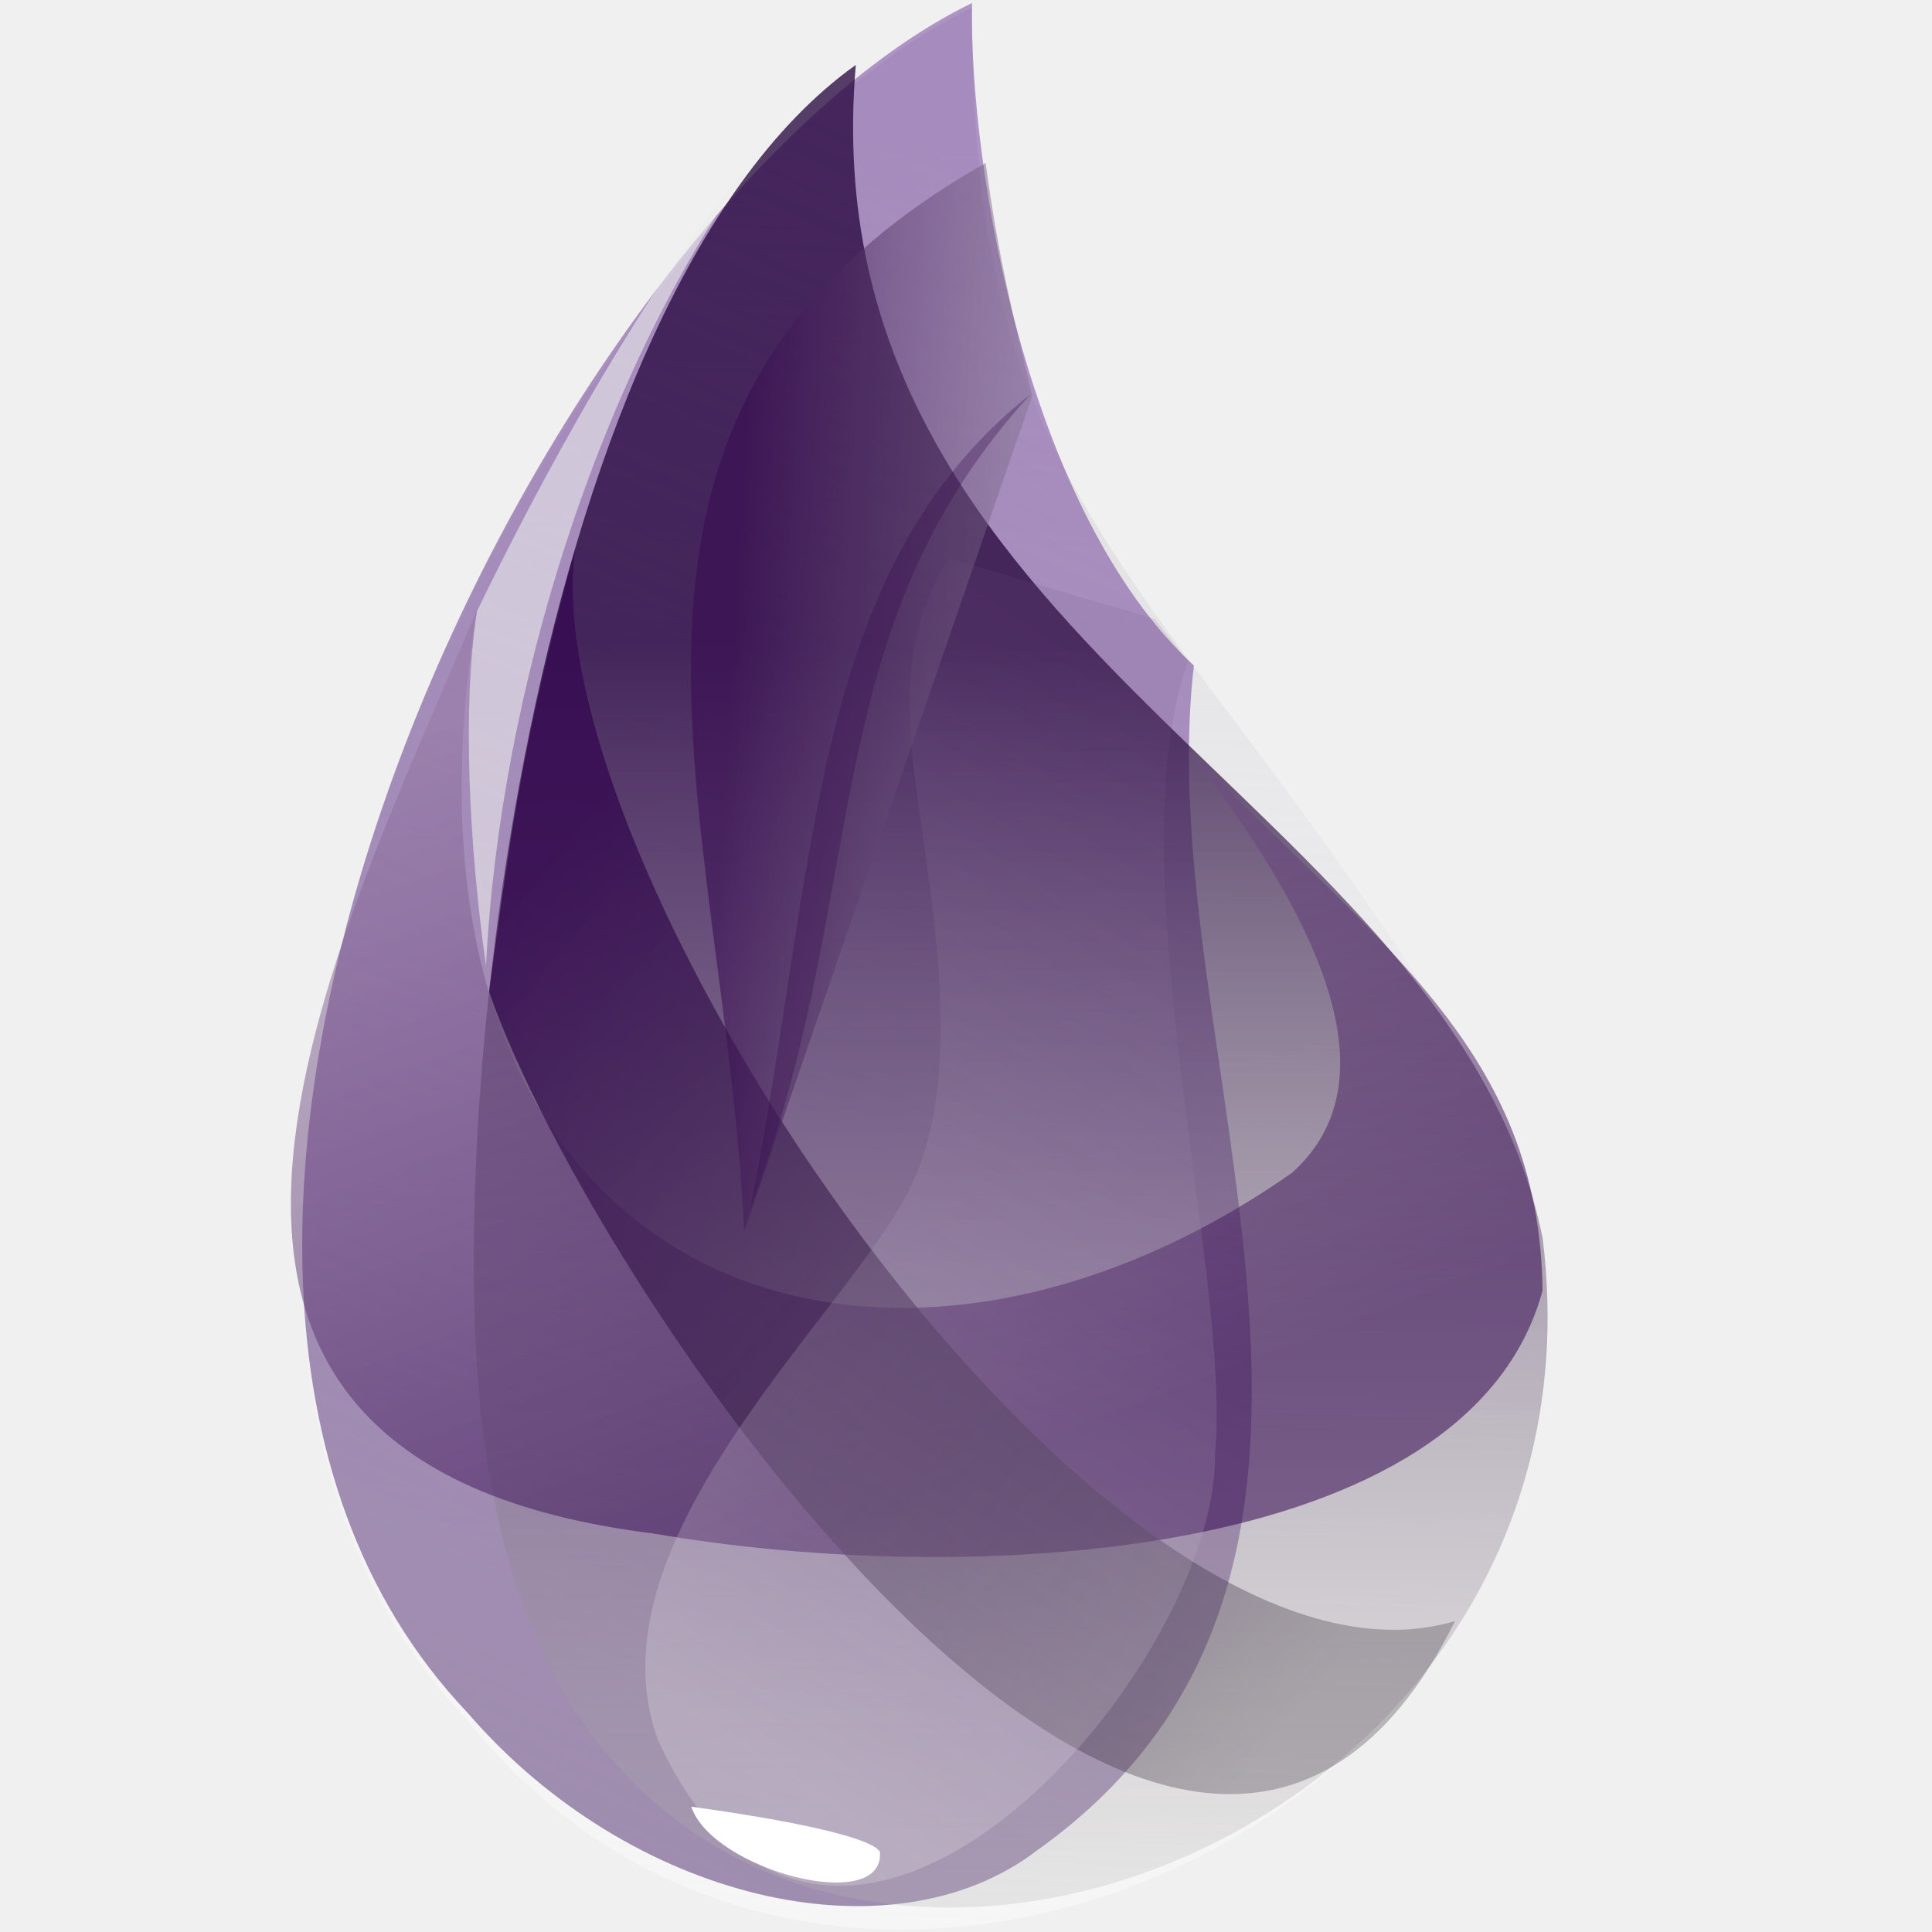
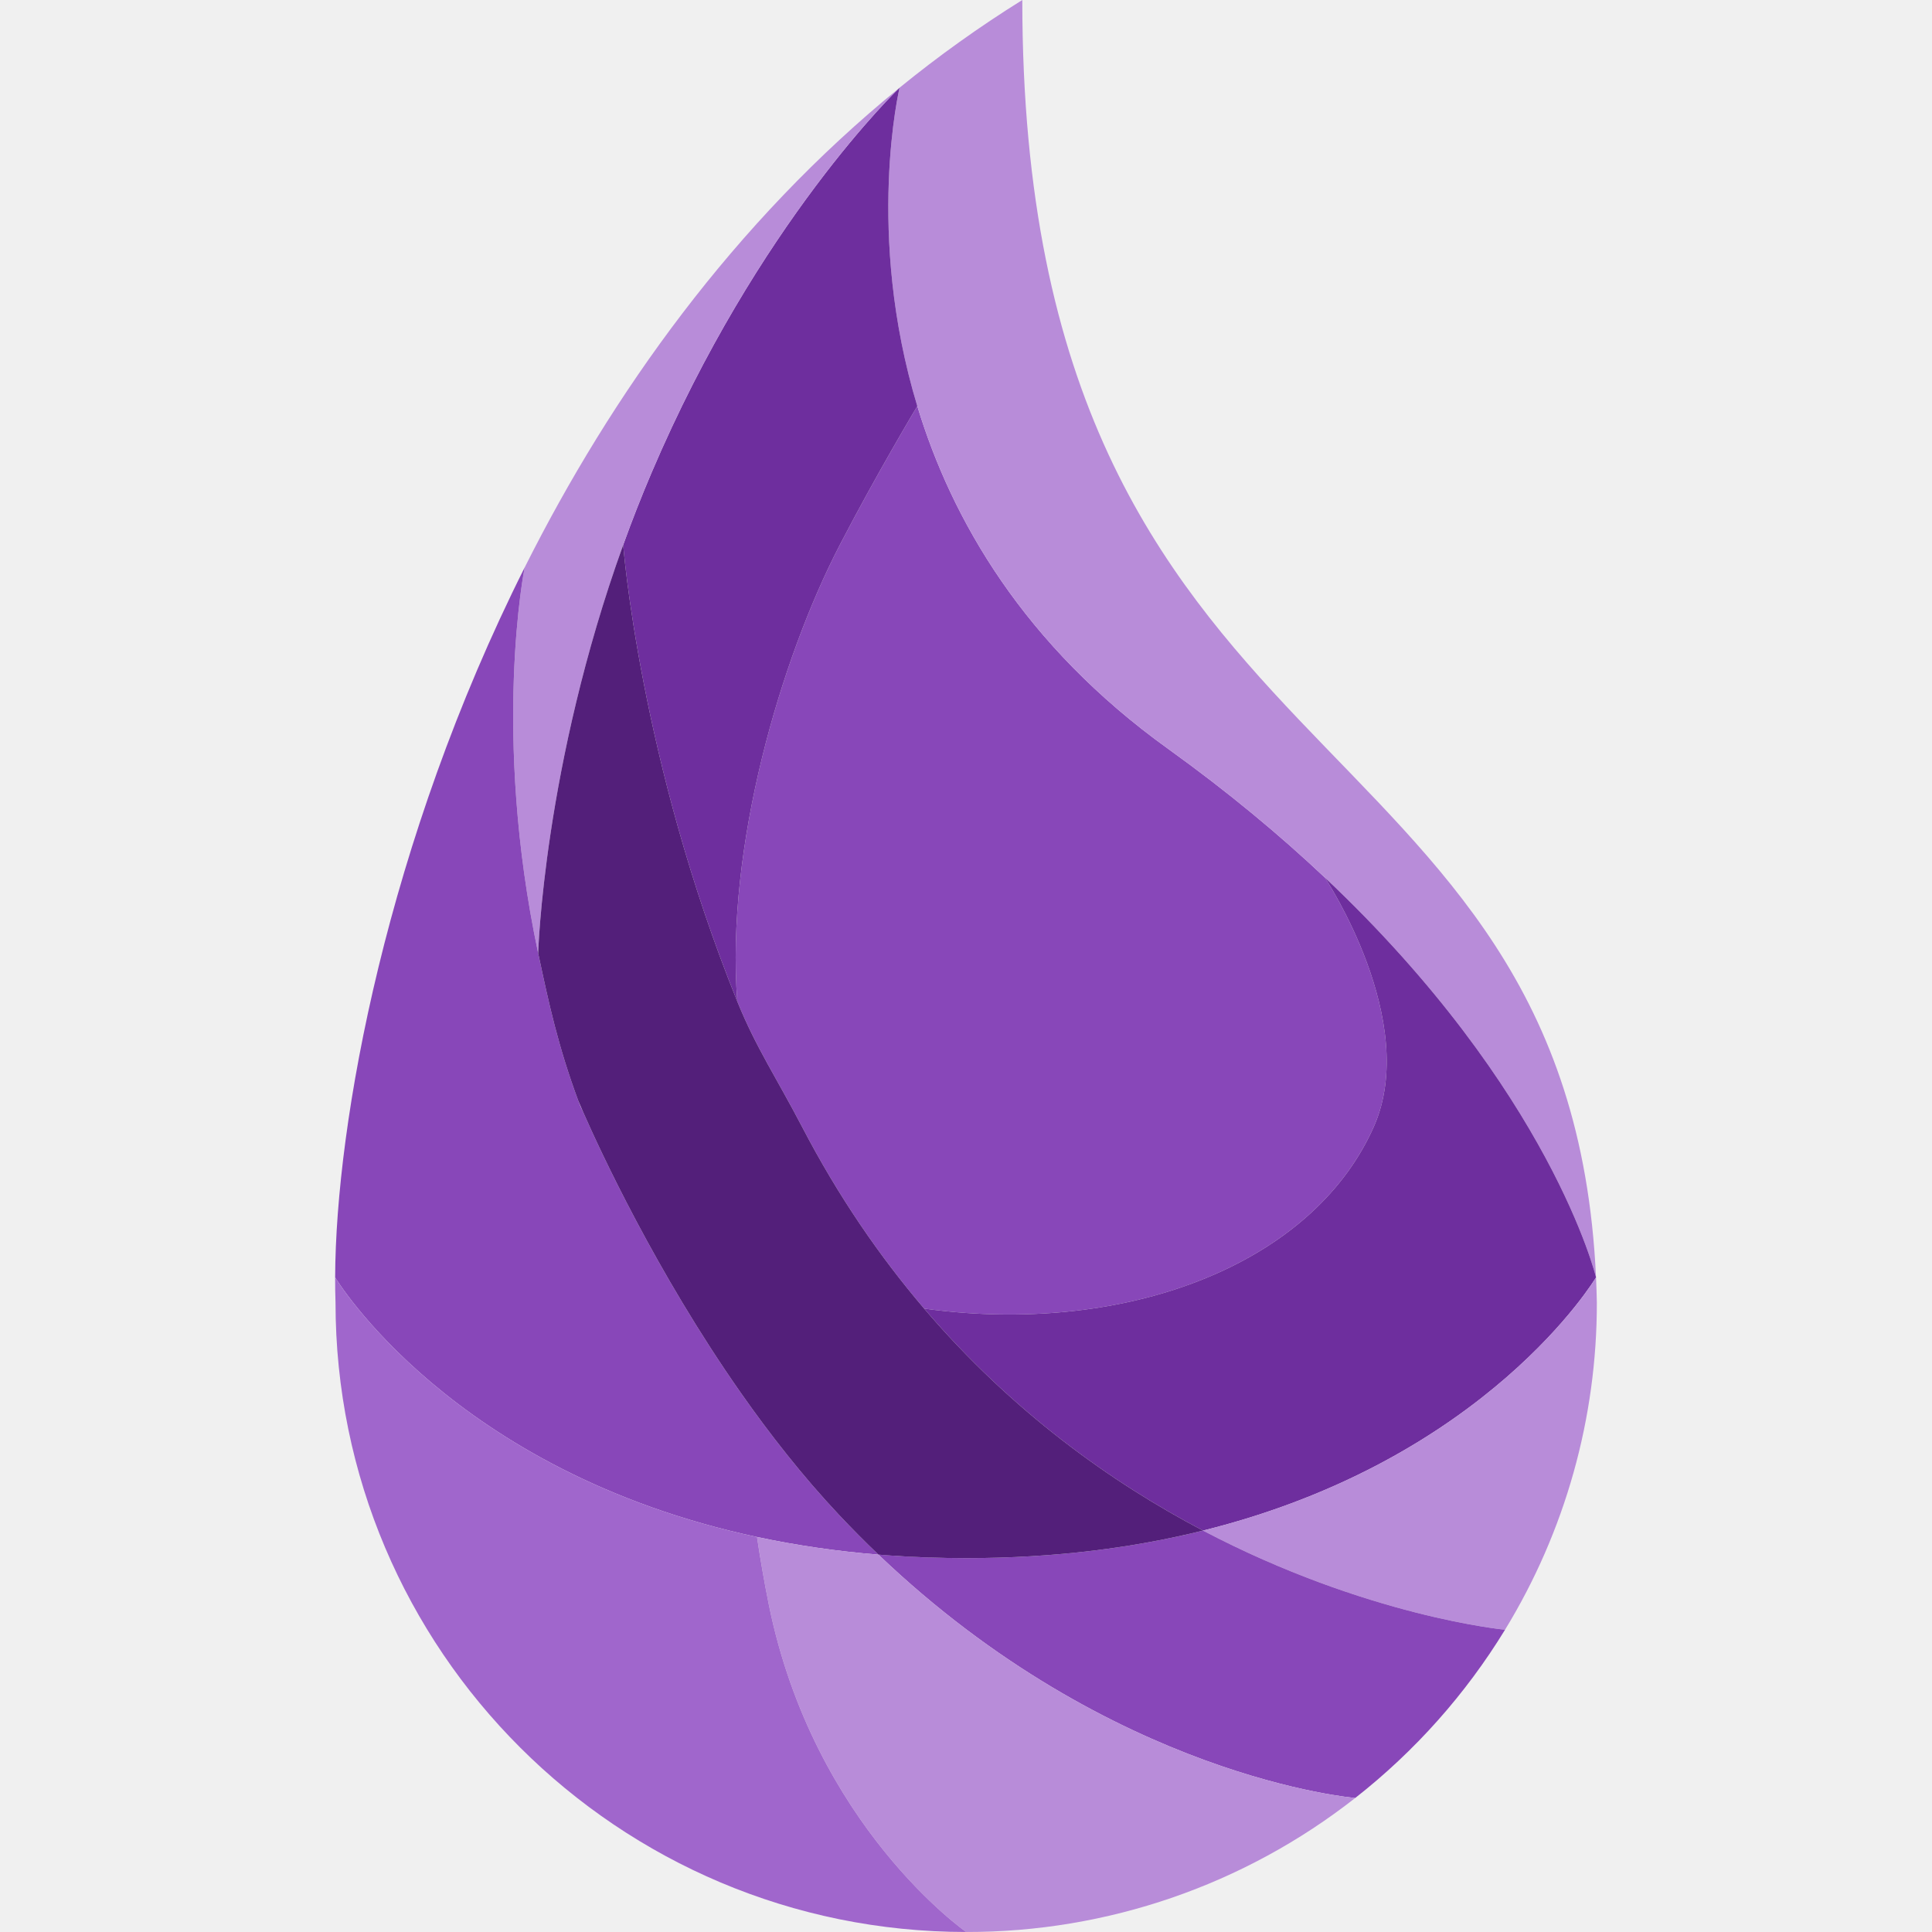
<svg xmlns="http://www.w3.org/2000/svg" viewBox="0 0 128 128">
-   <linearGradient id="di-elixir-a" x1="835.592" x2="821.211" y1="-36.546" y2="553.414" gradientTransform="matrix(.1297 0 0 .2 -46.03 17.198)" gradientUnits="userSpaceOnUse">
-     <stop offset="0" stop-color="#d9d8dc" />
-     <stop offset="1" stop-color="#fff" stop-opacity=".385" />
-   </linearGradient>
-   <path fill="url(#di-elixir-a)" fill-rule="evenodd" d="M64.4.5C36.7 13.9 1.9 83.4 30.9 113.9c26.8 33.5 85.4 1.3 68.4-40.5-21.5-36-35-37.9-34.9-72.9" clip-rule="evenodd" />
-   <linearGradient id="di-elixir-b" x1="942.357" x2="824.692" y1="-40.593" y2="472.243" gradientTransform="matrix(.1142 0 0 .2271 -47.053 17.229)" gradientUnits="userSpaceOnUse">
-     <stop offset="0" stop-color="#8d67af" stop-opacity=".672" />
-     <stop offset="1" stop-color="#9f8daf" />
-   </linearGradient>
-   <path fill="url(#di-elixir-b)" fill-rule="evenodd" d="M64.4.2C36.8 13.6 1.9 82.9 31 113.5c10.7 12.4 28 16.5 37.7 9.1 26.4-18.8 7.4-53.1 10.4-78.5C68.1 33.9 64.2 11.3 64.4.2" clip-rule="evenodd" />
-   <linearGradient id="di-elixir-c" x1="924.646" x2="924.646" y1="120.513" y2="505.851" gradientTransform="matrix(.1227 0 0 .2115 -46.493 17.206)" gradientUnits="userSpaceOnUse">
-     <stop offset="0" stop-color="#26053d" stop-opacity=".762" />
-     <stop offset="1" stop-color="#b7b4b4" stop-opacity=".278" />
-   </linearGradient>
-   <path fill="url(#di-elixir-c)" fill-rule="evenodd" d="M56.7 4.3c-22.3 15.9-28.2 75-24.1 94.2 8.2 48.1 75.2 28.3 69.6-16.5-6-29.2-48.8-39.2-45.5-77.7" clip-rule="evenodd" />
-   <linearGradient id="di-elixir-d" x1="428.034" x2="607.325" y1="198.448" y2="559.255" gradientTransform="matrix(.1848 0 0 .1404 -42.394 17.138)" gradientUnits="userSpaceOnUse">
-     <stop offset="0" stop-color="#91739f" stop-opacity=".46" />
-     <stop offset="1" stop-color="#32054f" stop-opacity=".54" />
-   </linearGradient>
-   <path fill="url(#di-elixir-d)" fill-rule="evenodd" d="M78.8 49.8c10.4 13.4 12.7 22.6 6.8 27.9-27.7 19.4-61.3 7.4-54-37.3C22.1 63 4.5 96.8 43.3 101.6c20.8 3.6 54 2 58.9-16.1-.2-15.9-10.8-22.9-23.4-35.7" clip-rule="evenodd" />
-   <linearGradient id="di-elixir-e" x1="907.895" x2="590.242" y1="540.636" y2="201.281" gradientTransform="matrix(.1418 0 0 .1829 -45.23 17.18)" gradientUnits="userSpaceOnUse">
-     <stop offset="0" stop-color="#463d49" stop-opacity=".331" />
-     <stop offset="1" stop-color="#340a50" stop-opacity=".821" />
-   </linearGradient>
-   <path fill="url(#di-elixir-e)" fill-rule="evenodd" d="M38.1 36.4c-2.9 21.2 35.1 77.9 58.3 71-17.7 35.6-56.9-21.2-64-41.7 1.5-11 2.2-16.4 5.7-29.3" clip-rule="evenodd" />
-   <linearGradient id="di-elixir-f" x1="1102.297" x2="1008.071" y1="100.542" y2="431.648" gradientTransform="matrix(.106 0 0 .2448 -47.595 17.242)" gradientUnits="userSpaceOnUse">
-     <stop offset="0" stop-color="#715383" stop-opacity=".145" />
-     <stop offset="1" stop-color="#f4f4f4" stop-opacity=".234" />
-   </linearGradient>
-   <path fill="url(#di-elixir-f)" fill-rule="evenodd" d="M60.4 49.7c.8 7.9 3.9 20.5 0 28.8S38.7 102 43.6 115.3c11.4 24.8 37.1-4.4 36.9-19 1.1-11.8-6.6-38.7-1.8-52.5L76.5 41l-13.6-4c-2.2 3.2-3 7.5-2.5 12.7" clip-rule="evenodd" />
-   <linearGradient id="di-elixir-g" x1="1354.664" x2="1059.233" y1="140.06" y2="84.466" gradientTransform="matrix(.09173 0 0 .2828 -48.536 17.28)" gradientUnits="userSpaceOnUse">
-     <stop offset="0" stop-color="#a5a1a8" stop-opacity=".356" />
-     <stop offset="1" stop-color="#370c50" stop-opacity=".582" />
-   </linearGradient>
-   <path fill="url(#di-elixir-g)" fill-rule="evenodd" d="M65.3 10.8C36 27.4 48 53.4 49.3 81.6l19.1-55.4c-1.4-5.7-2.3-9.5-3.1-15.4" clip-rule="evenodd" />
-   <path fill="#330a4c" fill-opacity=".316" fill-rule="evenodd" d="M68.3 26.1c-14.8 11.7-14.1 31.3-18.6 54 8.1-21.3 4.1-38.2 18.6-54" clip-rule="evenodd" />
-   <path fill="#fff" fill-rule="evenodd" d="M45.8 119.7c8 1.1 12.1 2.2 12.5 3 .3 4.2-11.1 1.2-12.5-3" clip-rule="evenodd" />
-   <path fill="#ededed" fill-opacity=".603" fill-rule="evenodd" d="M49.8 10.8c-6.9 7.7-14.4 21.8-18.2 29.7-1 6.5-.5 15.7.6 23.5.9-18.2 7.5-39.2 17.6-53.2" clip-rule="evenodd" />
+   <path fill="#8847b9" d="M87.773 58.138c-2.966-2.797-6.402-5.664-10.378-8.523-9.561-6.871-14.338-15.182-16.621-22.709 0 0-2.695 4.494-5.134 9.196-3.928 7.575-7.575 20.061-6.792 30.249 1.23 3.039 2.638 5.13 4.288 8.298 2.407 4.623 5.157 8.61 8.091 12.048q1.399.194 2.786.291c12.133.856 23.193-3.75 27.005-12.339 3.102-6.989-3.245-16.511-3.245-16.511" />
+   <path fill="#b88cd9" d="M105.741 84.63C103.974 46.277 67.73 52.707 67.73 0a79 79 0 0 0-8.131 5.811s-2.299 9.641 1.175 21.095c2.284 7.528 7.06 15.838 16.621 22.709 3.976 2.859 7.412 5.726 10.378 8.523 15.013 14.158 17.968 26.492 17.968 26.492" />
+   <path fill="#6e2e9e" d="M59.599 5.811s-9.367 8.907-16.443 25.53a91 91 0 0 0-1.868 4.761s1.096 14.27 7.56 30.249c-.783-10.188 2.864-22.674 6.792-30.249 2.439-4.702 5.134-9.196 5.134-9.196-3.473-11.454-1.176-21.095-1.176-21.095" />
+   <path fill="#b88cd9" d="M59.599 5.811c-10.982 8.937-19.061 20.276-24.84 31.788 0 0-2.204 10.935.897 25.556 0 0 .346-12.4 5.632-27.053a91 91 0 0 1 1.868-4.761c7.077-16.623 16.443-25.53 16.443-25.53" />
+   <path fill="#8847b9" d="M34.759 37.599C25.637 55.768 22.243 74.368 22.204 84.63c0 0 7.697 12.871 27.95 17.2a63 63 0 0 0 8.045 1.168 69 69 0 0 1-2.628-2.651c-2.372-2.524-4.549-5.296-6.498-8.079-5.601-7.994-9.328-16.07-10.425-18.562a7 7 0 0 1-.336-.781c-1.342-3.621-1.951-6.445-2.656-9.77-3.101-14.621-.897-25.556-.897-25.556" />
+   <path fill="#6e2e9e" d="M79.702 101.405c18.861-4.686 26.039-16.775 26.039-16.775s-2.955-12.334-17.968-26.492c0 0 6.347 9.522 3.245 16.511-3.812 8.589-14.872 13.195-27.006 12.339a42 42 0 0 1-2.785-.291c5.852 6.86 12.433 11.534 18.475 14.708" />
+   <path fill="#b88cd9" d="M105.795 86.292a63 63 0 0 0-.054-1.662s-7.178 12.089-26.039 16.775c10.878 5.713 20.011 6.569 20.011 6.569a41.46 41.46 0 0 0 6.082-21.682" />
+   <path fill="#8847b9" d="M79.702 101.405c-4.534 1.126-9.743 1.825-15.689 1.825a72 72 0 0 1-5.814-.232c15.508 14.809 31.589 16.122 31.589 16.122a42 42 0 0 0 9.925-11.146s-9.133-.856-20.011-6.569" />
+   <path fill="#b88cd9" d="M58.199 102.998a63 63 0 0 1-8.045-1.168c.241 1.603.503 3.107.784 4.488 2.984 14.675 13.075 21.681 13.075 21.681a41.65 41.65 0 0 0 25.775-8.879s-16.081-1.313-31.589-16.122" />
+   <path fill="#a066cc" d="M22.229 86.292c0 23.034 18.707 41.707 41.784 41.707 0 0-10.091-7.006-13.075-21.681a89 89 0 0 1-.784-4.488c-20.253-4.329-27.95-17.2-27.95-17.2a42 42 0 0 0 .025 1.662" />
+   <path fill="#531f7a" d="M64.013 103.23c5.946 0 11.155-.699 15.689-1.825-6.042-3.174-12.623-7.848-18.475-14.708-2.934-3.438-5.684-7.425-8.091-12.048-1.65-3.168-3.058-5.259-4.288-8.298-6.464-15.979-7.56-30.249-7.56-30.249-5.286 14.653-5.632 27.053-5.632 27.053.705 3.325 1.314 6.149 2.656 9.77 0 0 .114.276.336.781 1.097 2.492 4.824 10.568 10.425 18.562 1.949 2.783 4.126 5.555 6.498 8.079a69 69 0 0 0 2.628 2.651q.409.034.823.062 2.402.168 4.991.17" />
</svg>
